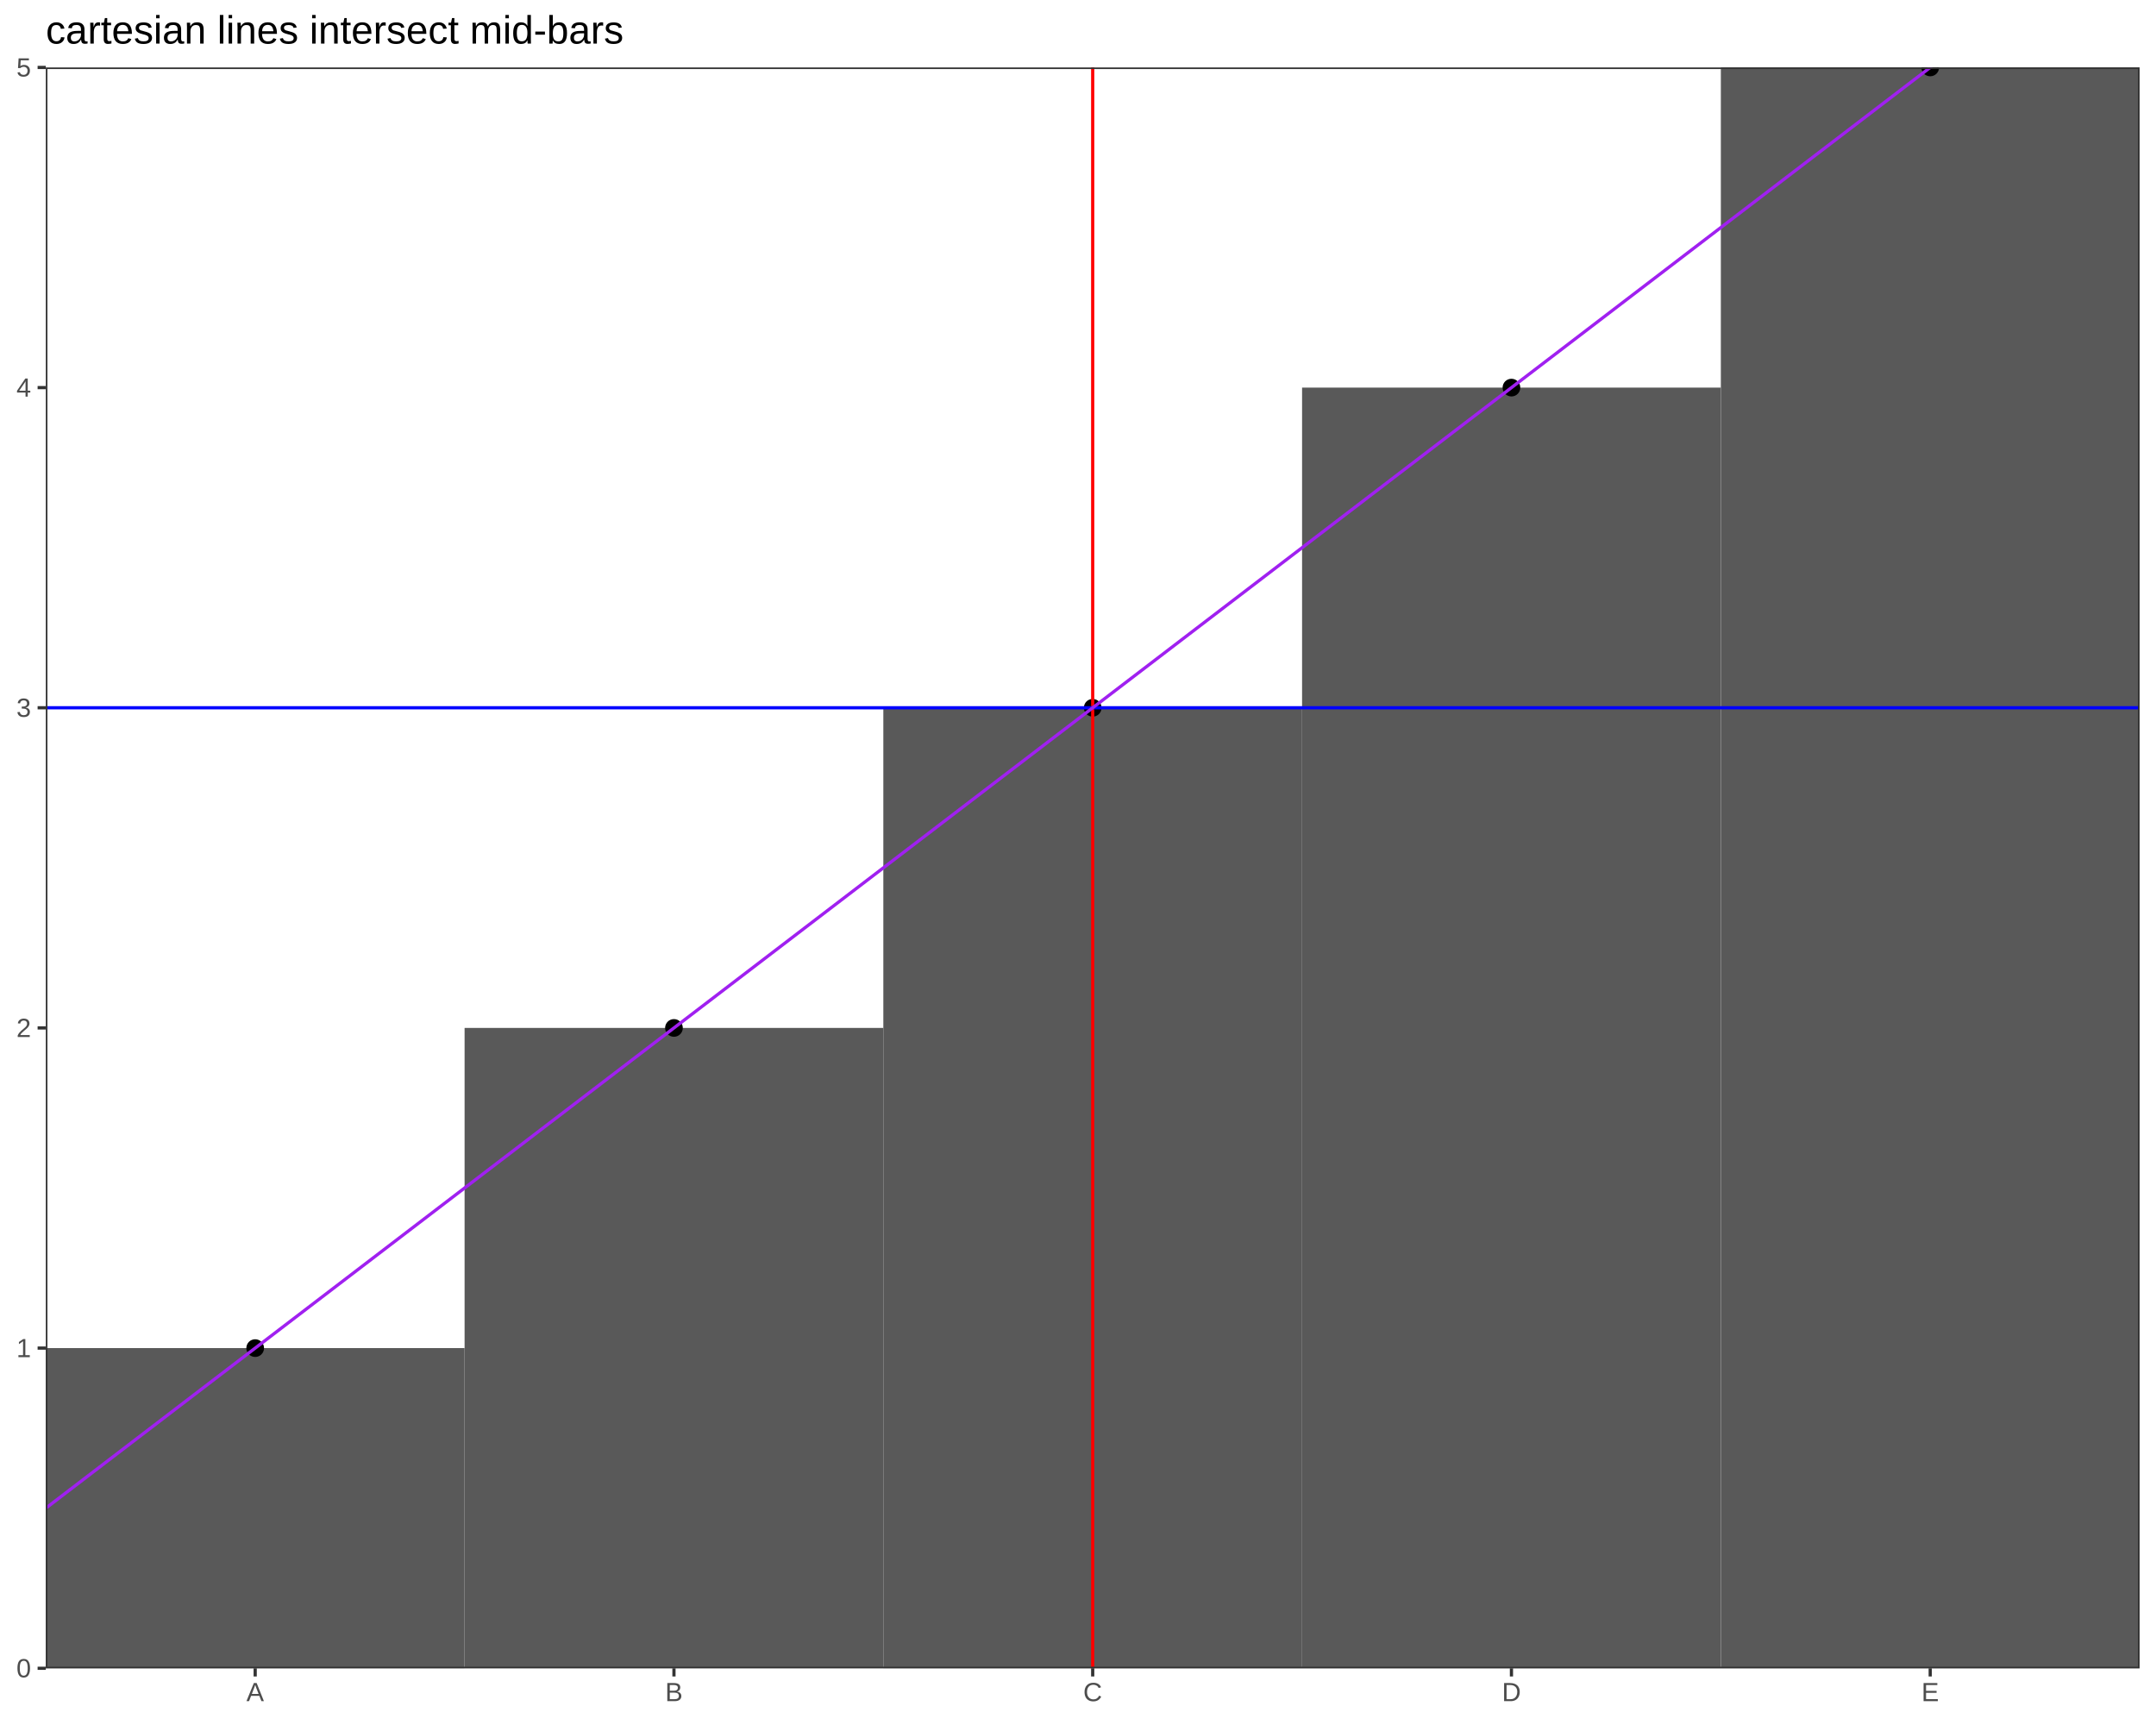
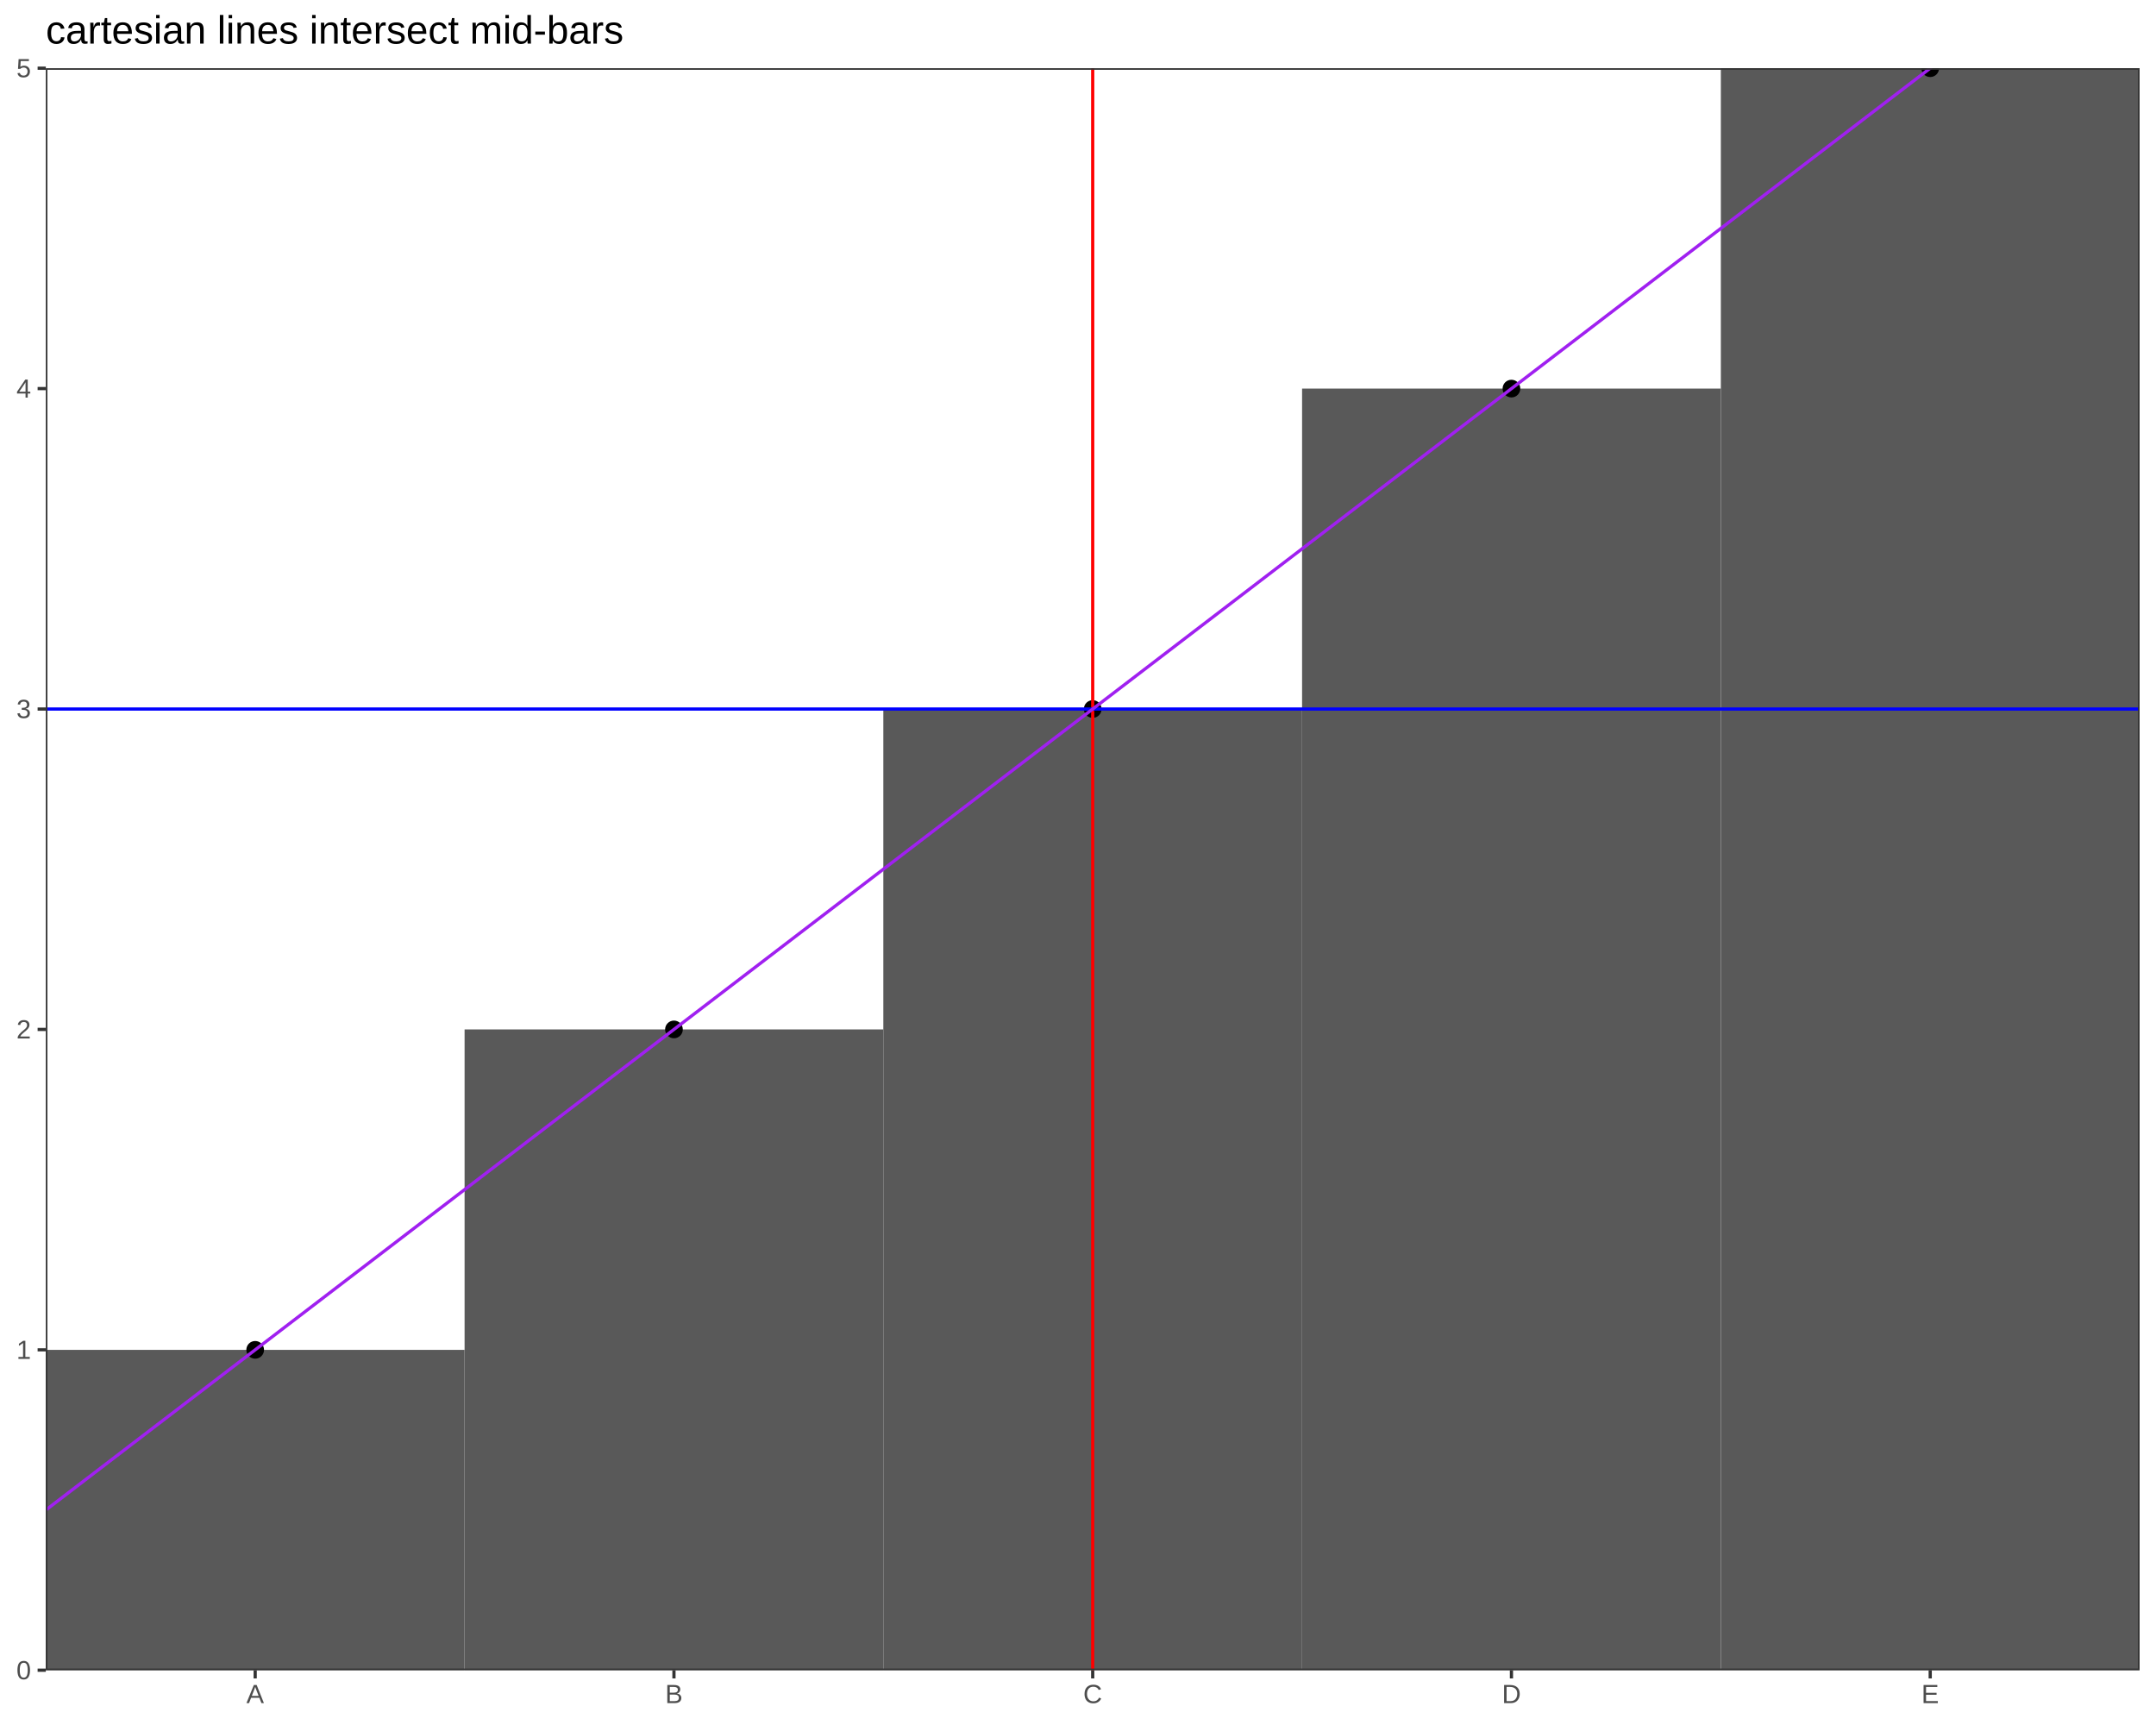
<svg xmlns="http://www.w3.org/2000/svg" viewBox="0 0 720.00 576.00">
  <defs>
    <style type="text/css">
    line, polyline, polygon, path, rect, circle {
      fill: none;
      stroke: #000000;
      stroke-linecap: round;
      stroke-linejoin: round;
      stroke-miterlimit: 10.00;
    }
  </style>
  </defs>
  <rect width="100%" height="100%" style="stroke: none; fill: #FFFFFF;" />
  <rect x="0.00" y="0.00" width="720.00" height="576.00" style="stroke-width: 1.07; stroke: #FFFFFF; fill: #FFFFFF;" />
  <defs>
-     <clipPath id="cpMTUuMzB8NzE0LjUyfDU1Ny4wNnwyMi41Mg==">
-       <rect x="15.30" y="22.52" width="699.22" height="534.54" />
+     <clipPath id="cpMTUuMzB8NzE0LjUyfDU1Ny43MXwyMi43Nw==">
+       <rect x="15.30" y="22.77" width="699.22" height="534.94" />
    </clipPath>
  </defs>
-   <rect x="15.30" y="22.52" width="699.22" height="534.54" style="stroke-width: 1.07; stroke: none; fill: #FFFFFF;" clip-path="url(#cpMTUuMzB8NzE0LjUyfDU1Ny4wNnwyMi41Mg==)" />
-   <rect x="15.30" y="450.15" width="139.84" height="106.91" style="stroke-width: 1.07; stroke: none; stroke-linecap: butt; fill: #595959;" clip-path="url(#cpMTUuMzB8NzE0LjUyfDU1Ny4wNnwyMi41Mg==)" />
-   <rect x="155.15" y="343.24" width="139.84" height="213.81" style="stroke-width: 1.07; stroke: none; stroke-linecap: butt; fill: #595959;" clip-path="url(#cpMTUuMzB8NzE0LjUyfDU1Ny4wNnwyMi41Mg==)" />
-   <rect x="294.99" y="236.34" width="139.84" height="320.72" style="stroke-width: 1.07; stroke: none; stroke-linecap: butt; fill: #595959;" clip-path="url(#cpMTUuMzB8NzE0LjUyfDU1Ny4wNnwyMi41Mg==)" />
-   <rect x="434.83" y="129.43" width="139.84" height="427.63" style="stroke-width: 1.07; stroke: none; stroke-linecap: butt; fill: #595959;" clip-path="url(#cpMTUuMzB8NzE0LjUyfDU1Ny4wNnwyMi41Mg==)" />
-   <rect x="574.68" y="22.52" width="139.84" height="534.54" style="stroke-width: 1.07; stroke: none; stroke-linecap: butt; fill: #595959;" clip-path="url(#cpMTUuMzB8NzE0LjUyfDU1Ny4wNnwyMi41Mg==)" />
-   <circle cx="85.22" cy="450.15" r="1.95pt" style="stroke-width: 0.71; fill: #000000;" clip-path="url(#cpMTUuMzB8NzE0LjUyfDU1Ny4wNnwyMi41Mg==)" />
-   <circle cx="225.07" cy="343.24" r="1.95pt" style="stroke-width: 0.71; fill: #000000;" clip-path="url(#cpMTUuMzB8NzE0LjUyfDU1Ny4wNnwyMi41Mg==)" />
-   <circle cx="364.91" cy="236.34" r="1.95pt" style="stroke-width: 0.71; fill: #000000;" clip-path="url(#cpMTUuMzB8NzE0LjUyfDU1Ny4wNnwyMi41Mg==)" />
-   <circle cx="504.75" cy="129.43" r="1.95pt" style="stroke-width: 0.71; fill: #000000;" clip-path="url(#cpMTUuMzB8NzE0LjUyfDU1Ny4wNnwyMi41Mg==)" />
-   <circle cx="644.60" cy="22.52" r="1.95pt" style="stroke-width: 0.71; fill: #000000;" clip-path="url(#cpMTUuMzB8NzE0LjUyfDU1Ny4wNnwyMi41Mg==)" />
-   <line x1="364.91" y1="557.06" x2="364.91" y2="22.52" style="stroke-width: 1.07; stroke: #FF0000; stroke-linecap: butt;" clip-path="url(#cpMTUuMzB8NzE0LjUyfDU1Ny4wNnwyMi41Mg==)" />
-   <line x1="15.30" y1="236.34" x2="714.52" y2="236.34" style="stroke-width: 1.07; stroke: #0000FF; stroke-linecap: butt;" clip-path="url(#cpMTUuMzB8NzE0LjUyfDU1Ny4wNnwyMi41Mg==)" />
-   <line x1="15.30" y1="503.60" x2="674.06" y2="0.00" style="stroke-width: 1.07; stroke: #A020F0; stroke-linecap: butt;" clip-path="url(#cpMTUuMzB8NzE0LjUyfDU1Ny4wNnwyMi41Mg==)" />
-   <rect x="15.30" y="22.52" width="699.22" height="534.54" style="stroke-width: 1.07; stroke: #333333;" clip-path="url(#cpMTUuMzB8NzE0LjUyfDU1Ny4wNnwyMi41Mg==)" />
+   <rect x="15.30" y="22.77" width="699.22" height="534.94" style="stroke-width: 1.07; stroke: none; fill: #FFFFFF;" clip-path="url(#cpMTUuMzB8NzE0LjUyfDU1Ny43MXwyMi43Nw==)" />
+   <rect x="15.30" y="450.73" width="139.84" height="106.99" style="stroke-width: 1.07; stroke: none; stroke-linecap: square; stroke-linejoin: miter; fill: #595959;" clip-path="url(#cpMTUuMzB8NzE0LjUyfDU1Ny43MXwyMi43Nw==)" />
+   <rect x="155.15" y="343.74" width="139.84" height="213.98" style="stroke-width: 1.07; stroke: none; stroke-linecap: square; stroke-linejoin: miter; fill: #595959;" clip-path="url(#cpMTUuMzB8NzE0LjUyfDU1Ny43MXwyMi43Nw==)" />
+   <rect x="294.99" y="236.75" width="139.84" height="320.97" style="stroke-width: 1.07; stroke: none; stroke-linecap: square; stroke-linejoin: miter; fill: #595959;" clip-path="url(#cpMTUuMzB8NzE0LjUyfDU1Ny43MXwyMi43Nw==)" />
+   <rect x="434.83" y="129.76" width="139.84" height="427.95" style="stroke-width: 1.07; stroke: none; stroke-linecap: square; stroke-linejoin: miter; fill: #595959;" clip-path="url(#cpMTUuMzB8NzE0LjUyfDU1Ny43MXwyMi43Nw==)" />
+   <rect x="574.68" y="22.77" width="139.84" height="534.94" style="stroke-width: 1.07; stroke: none; stroke-linecap: square; stroke-linejoin: miter; fill: #595959;" clip-path="url(#cpMTUuMzB8NzE0LjUyfDU1Ny43MXwyMi43Nw==)" />
+   <circle cx="85.22" cy="450.73" r="1.95pt" style="stroke-width: 0.71; fill: #000000;" clip-path="url(#cpMTUuMzB8NzE0LjUyfDU1Ny43MXwyMi43Nw==)" />
+   <circle cx="225.07" cy="343.74" r="1.95pt" style="stroke-width: 0.71; fill: #000000;" clip-path="url(#cpMTUuMzB8NzE0LjUyfDU1Ny43MXwyMi43Nw==)" />
+   <circle cx="364.91" cy="236.75" r="1.95pt" style="stroke-width: 0.71; fill: #000000;" clip-path="url(#cpMTUuMzB8NzE0LjUyfDU1Ny43MXwyMi43Nw==)" />
+   <circle cx="504.75" cy="129.76" r="1.95pt" style="stroke-width: 0.71; fill: #000000;" clip-path="url(#cpMTUuMzB8NzE0LjUyfDU1Ny43MXwyMi43Nw==)" />
+   <circle cx="644.60" cy="22.77" r="1.95pt" style="stroke-width: 0.71; fill: #000000;" clip-path="url(#cpMTUuMzB8NzE0LjUyfDU1Ny43MXwyMi43Nw==)" />
+   <line x1="364.91" y1="557.71" x2="364.91" y2="22.77" style="stroke-width: 1.07; stroke: #FF0000; stroke-linecap: butt;" clip-path="url(#cpMTUuMzB8NzE0LjUyfDU1Ny43MXwyMi43Nw==)" />
+   <line x1="15.30" y1="236.75" x2="714.52" y2="236.75" style="stroke-width: 1.07; stroke: #0000FF; stroke-linecap: butt;" clip-path="url(#cpMTUuMzB8NzE0LjUyfDU1Ny43MXwyMi43Nw==)" />
+   <line x1="15.30" y1="504.22" x2="674.36" y2="0.00" style="stroke-width: 1.07; stroke: #A020F0; stroke-linecap: butt;" clip-path="url(#cpMTUuMzB8NzE0LjUyfDU1Ny43MXwyMi43Nw==)" />
+   <rect x="15.30" y="22.77" width="699.22" height="534.94" style="stroke-width: 1.07; stroke: #333333;" clip-path="url(#cpMTUuMzB8NzE0LjUyfDU1Ny43MXwyMi43Nw==)" />
  <defs>
    <clipPath id="cpMC4wMHw3MjAuMDB8NTc2LjAwfDAuMDA=">
      <rect x="0.00" y="0.00" width="720.00" height="576.00" />
    </clipPath>
  </defs>
  <g clip-path="url(#cpMC4wMHw3MjAuMDB8NTc2LjAwfDAuMDA=)">
-     <text x="5.48" y="560.08" style="font-size: 8.80px; fill: #4D4D4D; font-family: Liberation Sans;" textLength="4.89px" lengthAdjust="spacingAndGlyphs">0</text>
+     <text x="5.48" y="560.74" style="font-size: 8.80px; fill: #4D4D4D; font-family: Liberation Sans;" textLength="4.89px" lengthAdjust="spacingAndGlyphs">0</text>
  </g>
  <g clip-path="url(#cpMC4wMHw3MjAuMDB8NTc2LjAwfDAuMDA=)">
-     <text x="5.48" y="453.17" style="font-size: 8.80px; fill: #4D4D4D; font-family: Liberation Sans;" textLength="4.89px" lengthAdjust="spacingAndGlyphs">1</text>
+     <text x="5.48" y="453.75" style="font-size: 8.80px; fill: #4D4D4D; font-family: Liberation Sans;" textLength="4.89px" lengthAdjust="spacingAndGlyphs">1</text>
  </g>
  <g clip-path="url(#cpMC4wMHw3MjAuMDB8NTc2LjAwfDAuMDA=)">
-     <text x="5.48" y="346.27" style="font-size: 8.80px; fill: #4D4D4D; font-family: Liberation Sans;" textLength="4.89px" lengthAdjust="spacingAndGlyphs">2</text>
+     <text x="5.48" y="346.76" style="font-size: 8.80px; fill: #4D4D4D; font-family: Liberation Sans;" textLength="4.89px" lengthAdjust="spacingAndGlyphs">2</text>
  </g>
  <g clip-path="url(#cpMC4wMHw3MjAuMDB8NTc2LjAwfDAuMDA=)">
-     <text x="5.48" y="239.36" style="font-size: 8.80px; fill: #4D4D4D; font-family: Liberation Sans;" textLength="4.89px" lengthAdjust="spacingAndGlyphs">3</text>
+     <text x="5.48" y="239.77" style="font-size: 8.80px; fill: #4D4D4D; font-family: Liberation Sans;" textLength="4.89px" lengthAdjust="spacingAndGlyphs">3</text>
  </g>
  <g clip-path="url(#cpMC4wMHw3MjAuMDB8NTc2LjAwfDAuMDA=)">
-     <text x="5.48" y="132.45" style="font-size: 8.80px; fill: #4D4D4D; font-family: Liberation Sans;" textLength="4.89px" lengthAdjust="spacingAndGlyphs">4</text>
+     <text x="5.48" y="132.78" style="font-size: 8.80px; fill: #4D4D4D; font-family: Liberation Sans;" textLength="4.89px" lengthAdjust="spacingAndGlyphs">4</text>
  </g>
  <g clip-path="url(#cpMC4wMHw3MjAuMDB8NTc2LjAwfDAuMDA=)">
-     <text x="5.48" y="25.54" style="font-size: 8.80px; fill: #4D4D4D; font-family: Liberation Sans;" textLength="4.89px" lengthAdjust="spacingAndGlyphs">5</text>
+     <text x="5.48" y="25.79" style="font-size: 8.80px; fill: #4D4D4D; font-family: Liberation Sans;" textLength="4.89px" lengthAdjust="spacingAndGlyphs">5</text>
  </g>
-   <polyline points="12.56,557.06 15.30,557.06 " style="stroke-width: 1.07; stroke: #333333; stroke-linecap: butt;" clip-path="url(#cpMC4wMHw3MjAuMDB8NTc2LjAwfDAuMDA=)" />
-   <polyline points="12.56,450.15 15.30,450.15 " style="stroke-width: 1.07; stroke: #333333; stroke-linecap: butt;" clip-path="url(#cpMC4wMHw3MjAuMDB8NTc2LjAwfDAuMDA=)" />
-   <polyline points="12.56,343.24 15.30,343.24 " style="stroke-width: 1.07; stroke: #333333; stroke-linecap: butt;" clip-path="url(#cpMC4wMHw3MjAuMDB8NTc2LjAwfDAuMDA=)" />
-   <polyline points="12.56,236.34 15.30,236.34 " style="stroke-width: 1.07; stroke: #333333; stroke-linecap: butt;" clip-path="url(#cpMC4wMHw3MjAuMDB8NTc2LjAwfDAuMDA=)" />
-   <polyline points="12.56,129.43 15.30,129.43 " style="stroke-width: 1.07; stroke: #333333; stroke-linecap: butt;" clip-path="url(#cpMC4wMHw3MjAuMDB8NTc2LjAwfDAuMDA=)" />
-   <polyline points="12.56,22.52 15.30,22.52 " style="stroke-width: 1.07; stroke: #333333; stroke-linecap: butt;" clip-path="url(#cpMC4wMHw3MjAuMDB8NTc2LjAwfDAuMDA=)" />
-   <polyline points="85.22,559.80 85.22,557.06 " style="stroke-width: 1.07; stroke: #333333; stroke-linecap: butt;" clip-path="url(#cpMC4wMHw3MjAuMDB8NTc2LjAwfDAuMDA=)" />
-   <polyline points="225.07,559.80 225.07,557.06 " style="stroke-width: 1.07; stroke: #333333; stroke-linecap: butt;" clip-path="url(#cpMC4wMHw3MjAuMDB8NTc2LjAwfDAuMDA=)" />
-   <polyline points="364.91,559.80 364.91,557.06 " style="stroke-width: 1.07; stroke: #333333; stroke-linecap: butt;" clip-path="url(#cpMC4wMHw3MjAuMDB8NTc2LjAwfDAuMDA=)" />
-   <polyline points="504.75,559.80 504.75,557.06 " style="stroke-width: 1.07; stroke: #333333; stroke-linecap: butt;" clip-path="url(#cpMC4wMHw3MjAuMDB8NTc2LjAwfDAuMDA=)" />
-   <polyline points="644.60,559.80 644.60,557.06 " style="stroke-width: 1.07; stroke: #333333; stroke-linecap: butt;" clip-path="url(#cpMC4wMHw3MjAuMDB8NTc2LjAwfDAuMDA=)" />
+   <polyline points="12.56,557.71 15.30,557.71 " style="stroke-width: 1.07; stroke: #333333; stroke-linecap: butt;" clip-path="url(#cpMC4wMHw3MjAuMDB8NTc2LjAwfDAuMDA=)" />
+   <polyline points="12.56,450.73 15.30,450.73 " style="stroke-width: 1.07; stroke: #333333; stroke-linecap: butt;" clip-path="url(#cpMC4wMHw3MjAuMDB8NTc2LjAwfDAuMDA=)" />
+   <polyline points="12.56,343.74 15.30,343.74 " style="stroke-width: 1.07; stroke: #333333; stroke-linecap: butt;" clip-path="url(#cpMC4wMHw3MjAuMDB8NTc2LjAwfDAuMDA=)" />
+   <polyline points="12.56,236.75 15.30,236.75 " style="stroke-width: 1.07; stroke: #333333; stroke-linecap: butt;" clip-path="url(#cpMC4wMHw3MjAuMDB8NTc2LjAwfDAuMDA=)" />
+   <polyline points="12.56,129.76 15.30,129.76 " style="stroke-width: 1.07; stroke: #333333; stroke-linecap: butt;" clip-path="url(#cpMC4wMHw3MjAuMDB8NTc2LjAwfDAuMDA=)" />
+   <polyline points="12.56,22.77 15.30,22.77 " style="stroke-width: 1.07; stroke: #333333; stroke-linecap: butt;" clip-path="url(#cpMC4wMHw3MjAuMDB8NTc2LjAwfDAuMDA=)" />
+   <polyline points="85.22,560.45 85.22,557.71 " style="stroke-width: 1.07; stroke: #333333; stroke-linecap: butt;" clip-path="url(#cpMC4wMHw3MjAuMDB8NTc2LjAwfDAuMDA=)" />
+   <polyline points="225.07,560.45 225.07,557.71 " style="stroke-width: 1.07; stroke: #333333; stroke-linecap: butt;" clip-path="url(#cpMC4wMHw3MjAuMDB8NTc2LjAwfDAuMDA=)" />
+   <polyline points="364.91,560.45 364.91,557.71 " style="stroke-width: 1.07; stroke: #333333; stroke-linecap: butt;" clip-path="url(#cpMC4wMHw3MjAuMDB8NTc2LjAwfDAuMDA=)" />
+   <polyline points="504.75,560.45 504.75,557.71 " style="stroke-width: 1.07; stroke: #333333; stroke-linecap: butt;" clip-path="url(#cpMC4wMHw3MjAuMDB8NTc2LjAwfDAuMDA=)" />
+   <polyline points="644.60,560.45 644.60,557.71 " style="stroke-width: 1.07; stroke: #333333; stroke-linecap: butt;" clip-path="url(#cpMC4wMHw3MjAuMDB8NTc2LjAwfDAuMDA=)" />
  <g clip-path="url(#cpMC4wMHw3MjAuMDB8NTc2LjAwfDAuMDA=)">
-     <text x="82.29" y="568.04" style="font-size: 8.80px; fill: #4D4D4D; font-family: Liberation Sans;" textLength="5.88px" lengthAdjust="spacingAndGlyphs">A</text>
+     <text x="82.29" y="568.69" style="font-size: 8.80px; fill: #4D4D4D; font-family: Liberation Sans;" textLength="5.88px" lengthAdjust="spacingAndGlyphs">A</text>
  </g>
  <g clip-path="url(#cpMC4wMHw3MjAuMDB8NTc2LjAwfDAuMDA=)">
-     <text x="222.13" y="568.04" style="font-size: 8.80px; fill: #4D4D4D; font-family: Liberation Sans;" textLength="5.88px" lengthAdjust="spacingAndGlyphs">B</text>
+     <text x="222.13" y="568.69" style="font-size: 8.80px; fill: #4D4D4D; font-family: Liberation Sans;" textLength="5.88px" lengthAdjust="spacingAndGlyphs">B</text>
  </g>
  <g clip-path="url(#cpMC4wMHw3MjAuMDB8NTc2LjAwfDAuMDA=)">
-     <text x="361.73" y="568.04" style="font-size: 8.80px; fill: #4D4D4D; font-family: Liberation Sans;" textLength="6.36px" lengthAdjust="spacingAndGlyphs">C</text>
+     <text x="361.73" y="568.69" style="font-size: 8.80px; fill: #4D4D4D; font-family: Liberation Sans;" textLength="6.36px" lengthAdjust="spacingAndGlyphs">C</text>
  </g>
  <g clip-path="url(#cpMC4wMHw3MjAuMDB8NTc2LjAwfDAuMDA=)">
-     <text x="501.58" y="568.04" style="font-size: 8.80px; fill: #4D4D4D; font-family: Liberation Sans;" textLength="6.36px" lengthAdjust="spacingAndGlyphs">D</text>
+     <text x="501.58" y="568.69" style="font-size: 8.80px; fill: #4D4D4D; font-family: Liberation Sans;" textLength="6.36px" lengthAdjust="spacingAndGlyphs">D</text>
  </g>
  <g clip-path="url(#cpMC4wMHw3MjAuMDB8NTc2LjAwfDAuMDA=)">
-     <text x="641.66" y="568.04" style="font-size: 8.80px; fill: #4D4D4D; font-family: Liberation Sans;" textLength="5.88px" lengthAdjust="spacingAndGlyphs">E</text>
+     <text x="641.66" y="568.69" style="font-size: 8.80px; fill: #4D4D4D; font-family: Liberation Sans;" textLength="5.88px" lengthAdjust="spacingAndGlyphs">E</text>
  </g>
  <g clip-path="url(#cpMC4wMHw3MjAuMDB8NTc2LjAwfDAuMDA=)">
    <text x="15.30" y="14.56" style="font-size: 13.20px; font-family: Liberation Sans;" textLength="192.67px" lengthAdjust="spacingAndGlyphs">cartesian lines intersect mid-bars</text>
  </g>
</svg>
